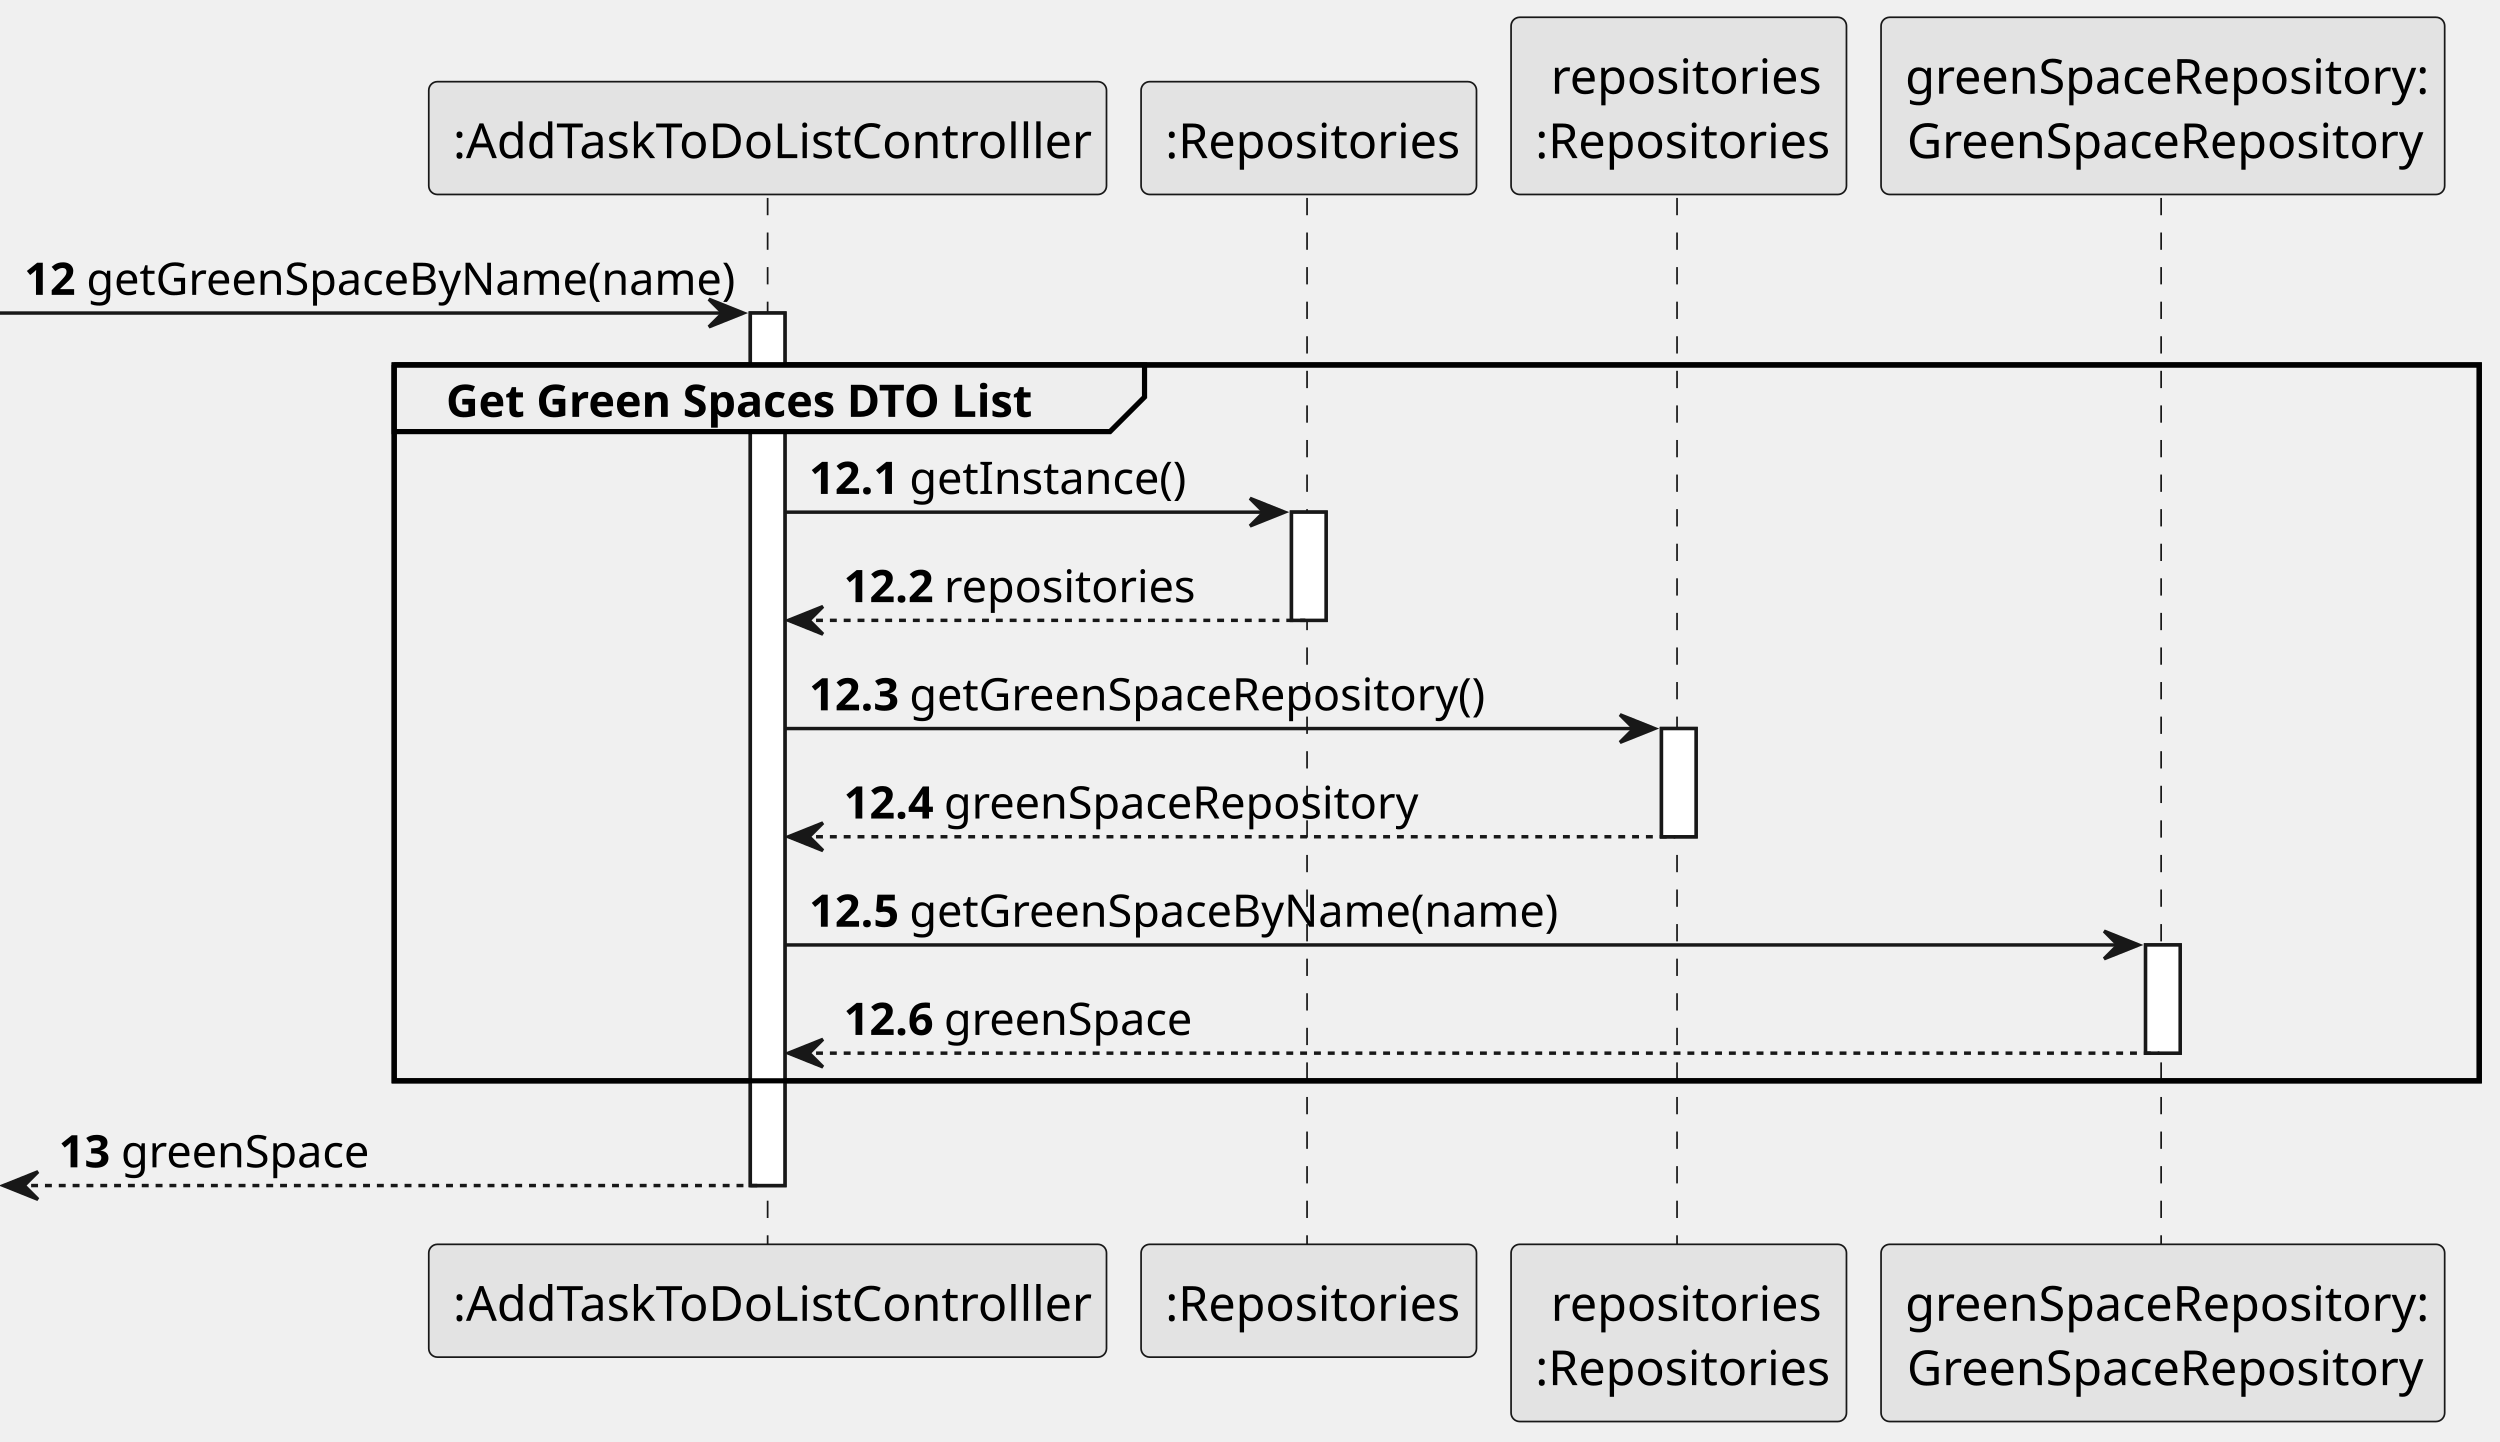
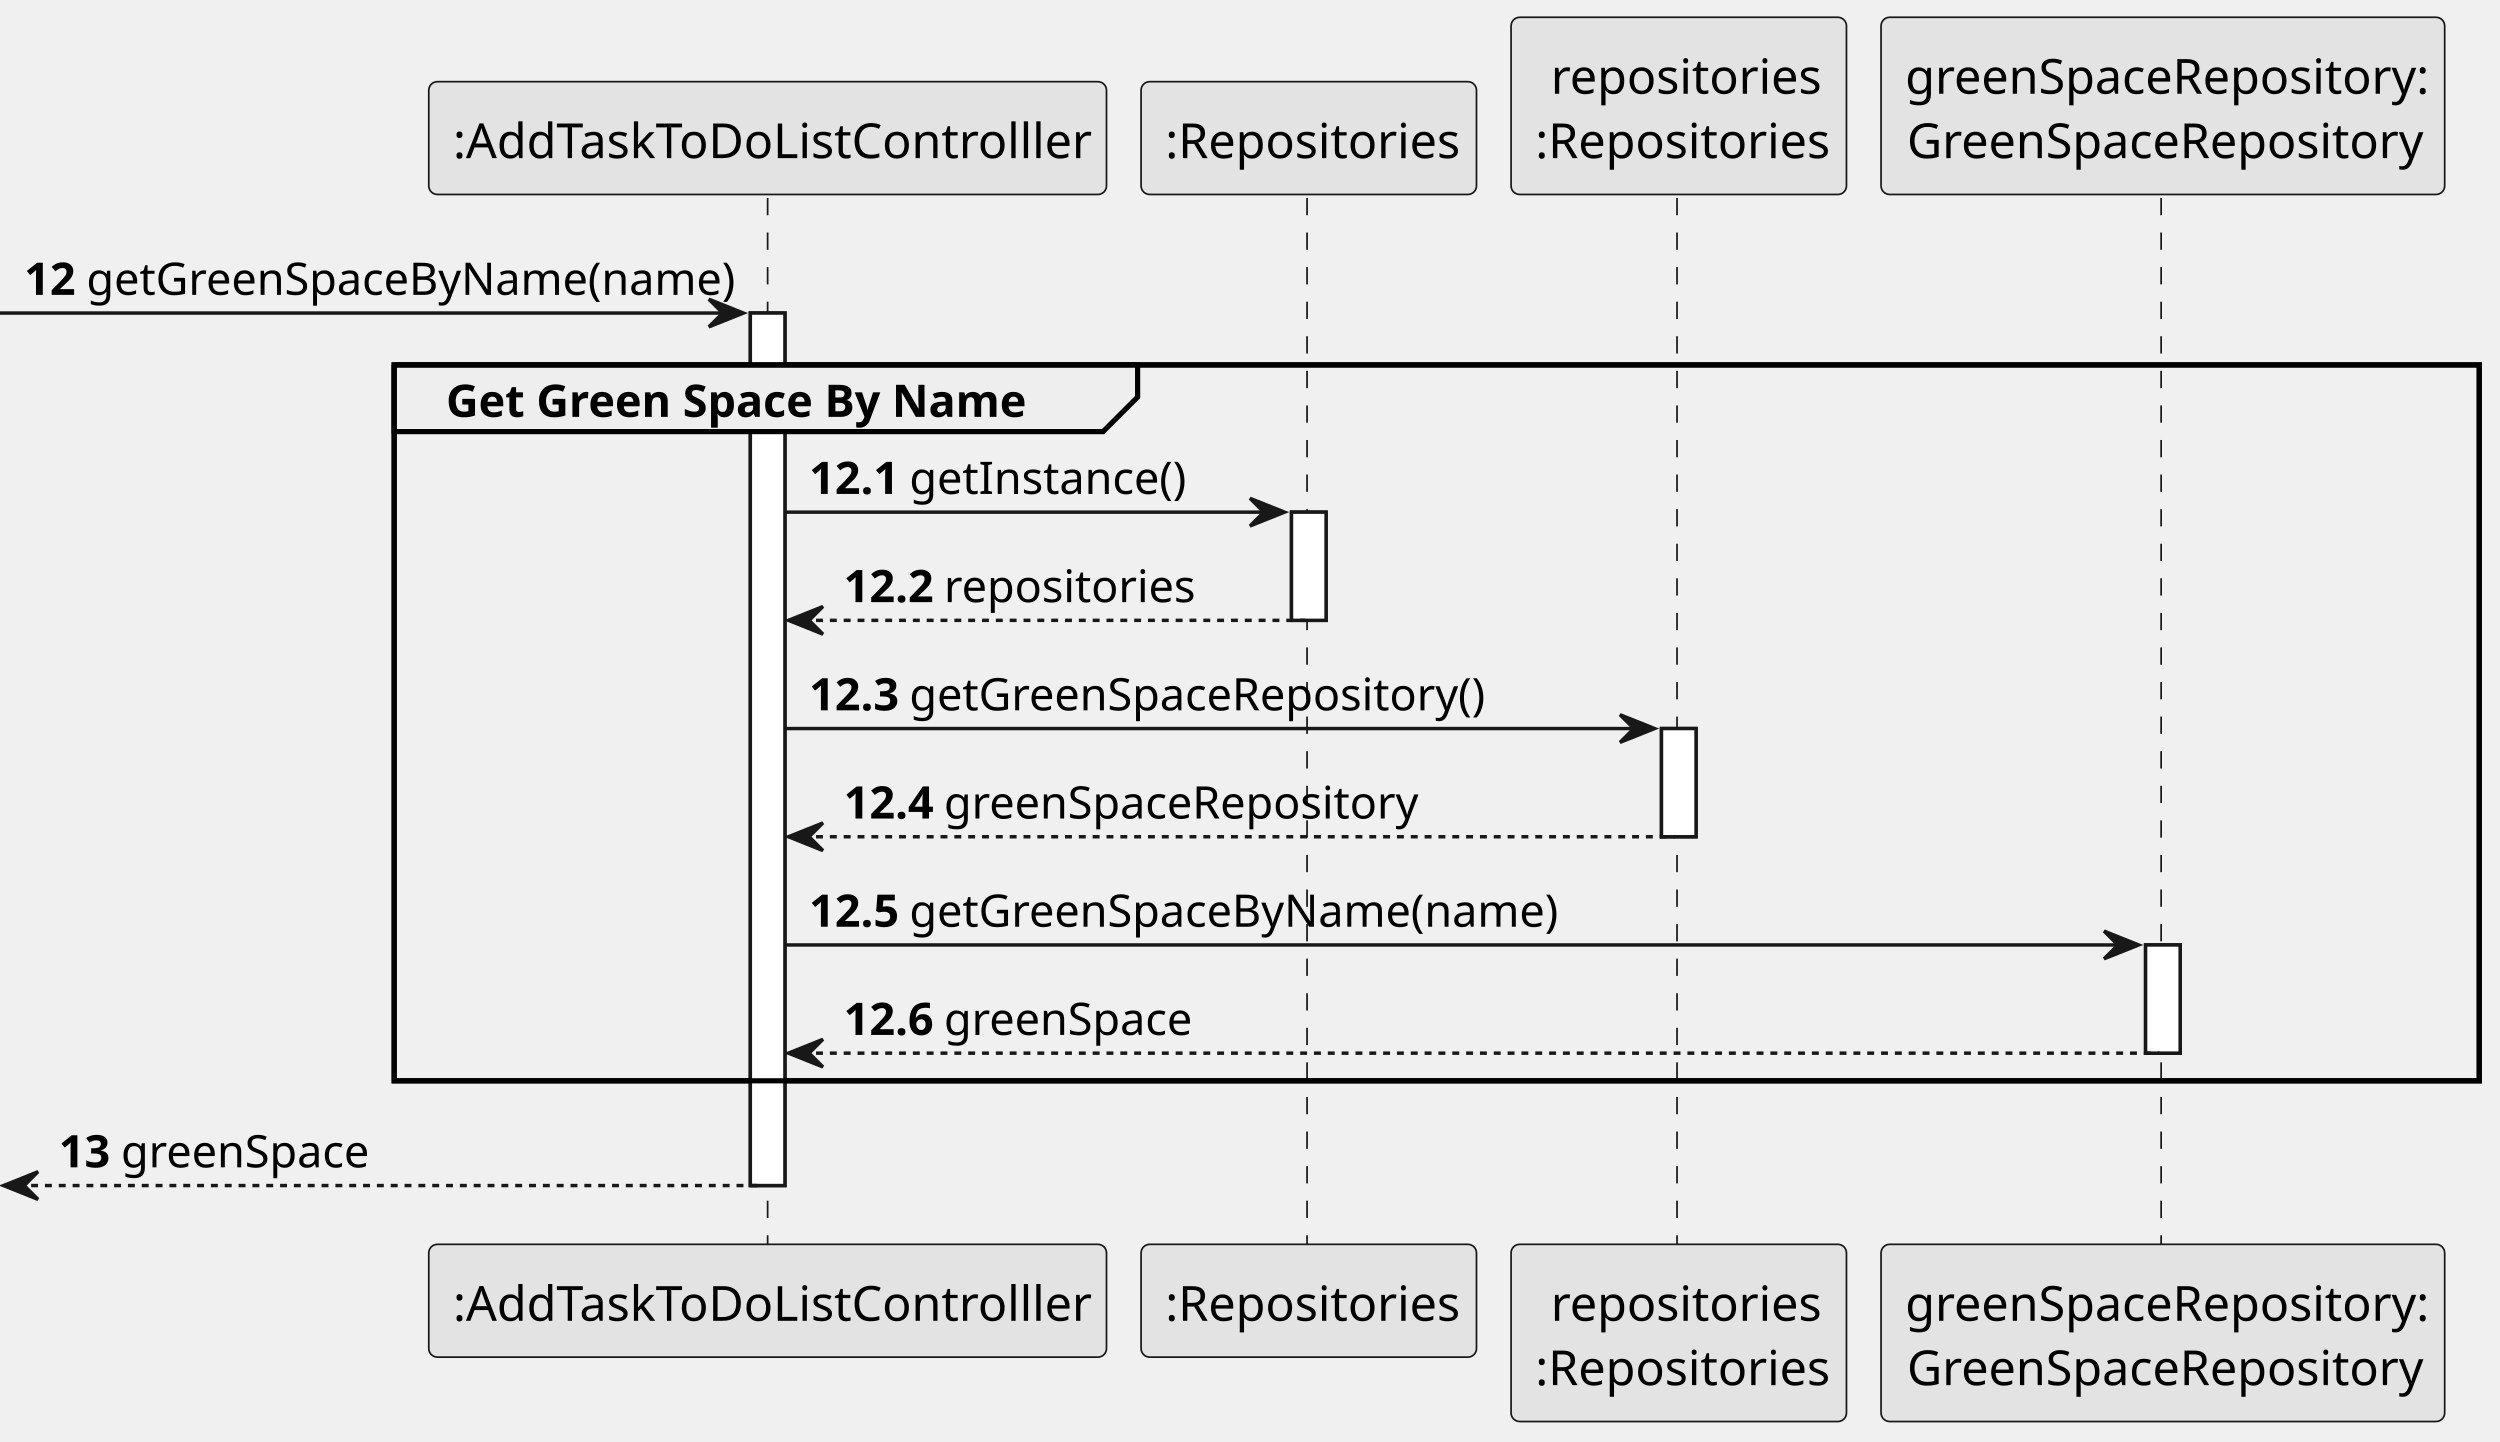
<svg xmlns="http://www.w3.org/2000/svg" contentStyleType="text/css" height="417px" preserveAspectRatio="none" style="width:723px;height:417px;background:#FFFFFF;" version="1.1" viewBox="0 0 723 417" width="723px" zoomAndPan="magnify">
  <defs />
  <g>
    <rect fill="#FFFFFF" height="252.328" style="stroke:#181818;stroke-width:1.0;" width="10" x="217" y="90.533" />
    <rect fill="#FFFFFF" height="31.291" style="stroke:#181818;stroke-width:1.0;" width="10" x="373.5" y="148.115" />
    <rect fill="#FFFFFF" height="31.291" style="stroke:#181818;stroke-width:1.0;" width="10" x="480.5" y="210.697" />
    <rect fill="#FFFFFF" height="31.291" style="stroke:#181818;stroke-width:1.0;" width="10" x="620.5" y="273.279" />
    <rect fill="none" height="207.037" style="stroke:#000000;stroke-width:1.5;" width="603" x="114" y="105.533" />
    <line style="stroke:#181818;stroke-width:0.5;stroke-dasharray:5.0,5.0;" x1="222" x2="222" y1="57.242" y2="360.861" />
    <line style="stroke:#181818;stroke-width:0.5;stroke-dasharray:5.0,5.0;" x1="378" x2="378" y1="57.242" y2="360.861" />
    <line style="stroke:#181818;stroke-width:0.5;stroke-dasharray:5.0,5.0;" x1="485" x2="485" y1="57.242" y2="360.861" />
    <line style="stroke:#181818;stroke-width:0.5;stroke-dasharray:5.0,5.0;" x1="625" x2="625" y1="57.242" y2="360.861" />
    <rect fill="#E3E3E3" height="32.621" rx="2.5" ry="2.5" style="stroke:#181818;stroke-width:0.5;" width="196" x="124" y="23.621" />
    <text fill="#000000" font-family="sans-serif" font-size="14" lengthAdjust="spacing" textLength="182" x="131" y="45.728">:AddTaskToDoListControlller</text>
    <rect fill="#E3E3E3" height="32.621" rx="2.5" ry="2.5" style="stroke:#181818;stroke-width:0.5;" width="196" x="124" y="359.861" />
    <text fill="#000000" font-family="sans-serif" font-size="14" lengthAdjust="spacing" textLength="182" x="131" y="381.969">:AddTaskToDoListControlller</text>
    <rect fill="#E3E3E3" height="32.621" rx="2.5" ry="2.5" style="stroke:#181818;stroke-width:0.5;" width="97" x="330" y="23.621" />
    <text fill="#000000" font-family="sans-serif" font-size="14" lengthAdjust="spacing" textLength="83" x="337" y="45.728">:Repositories</text>
    <rect fill="#E3E3E3" height="32.621" rx="2.5" ry="2.5" style="stroke:#181818;stroke-width:0.5;" width="97" x="330" y="359.861" />
    <text fill="#000000" font-family="sans-serif" font-size="14" lengthAdjust="spacing" textLength="83" x="337" y="381.969">:Repositories</text>
    <rect fill="#E3E3E3" height="51.242" rx="2.5" ry="2.5" style="stroke:#181818;stroke-width:0.5;" width="97" x="437" y="5" />
    <text fill="#000000" font-family="sans-serif" font-size="14" lengthAdjust="spacing" textLength="74" x="448.5" y="27.107">repositories</text>
    <text fill="#000000" font-family="sans-serif" font-size="14" lengthAdjust="spacing" textLength="83" x="444" y="45.728">:Repositories</text>
    <rect fill="#E3E3E3" height="51.242" rx="2.5" ry="2.5" style="stroke:#181818;stroke-width:0.5;" width="97" x="437" y="359.861" />
    <text fill="#000000" font-family="sans-serif" font-size="14" lengthAdjust="spacing" textLength="74" x="448.5" y="381.969">repositories</text>
    <text fill="#000000" font-family="sans-serif" font-size="14" lengthAdjust="spacing" textLength="83" x="444" y="400.59">:Repositories</text>
    <rect fill="#E3E3E3" height="51.242" rx="2.5" ry="2.5" style="stroke:#181818;stroke-width:0.5;" width="163" x="544" y="5" />
    <text fill="#000000" font-family="sans-serif" font-size="14" lengthAdjust="spacing" textLength="149" x="551" y="27.107">greenSpaceRepository:</text>
    <text fill="#000000" font-family="sans-serif" font-size="14" lengthAdjust="spacing" textLength="148" x="551.5" y="45.728">GreenSpaceRepository</text>
    <rect fill="#E3E3E3" height="51.242" rx="2.5" ry="2.5" style="stroke:#181818;stroke-width:0.5;" width="163" x="544" y="359.861" />
    <text fill="#000000" font-family="sans-serif" font-size="14" lengthAdjust="spacing" textLength="149" x="551" y="381.969">greenSpaceRepository:</text>
    <text fill="#000000" font-family="sans-serif" font-size="14" lengthAdjust="spacing" textLength="148" x="551.5" y="400.59">GreenSpaceRepository</text>
    <rect fill="#FFFFFF" height="252.328" style="stroke:#181818;stroke-width:1.0;" width="10" x="217" y="90.533" />
    <rect fill="#FFFFFF" height="31.291" style="stroke:#181818;stroke-width:1.0;" width="10" x="373.5" y="148.115" />
    <rect fill="#FFFFFF" height="31.291" style="stroke:#181818;stroke-width:1.0;" width="10" x="480.5" y="210.697" />
    <rect fill="#FFFFFF" height="31.291" style="stroke:#181818;stroke-width:1.0;" width="10" x="620.5" y="273.279" />
    <polygon fill="#181818" points="205,86.533,215,90.533,205,94.533,209,90.533" style="stroke:#181818;stroke-width:1.0;" />
    <line style="stroke:#181818;stroke-width:1.0;" x1="0" x2="211" y1="90.533" y2="90.533" />
    <text fill="#000000" font-family="sans-serif" font-size="13" font-weight="bold" lengthAdjust="spacing" textLength="14" x="7" y="85.27">12</text>
    <text fill="#000000" font-family="sans-serif" font-size="13" lengthAdjust="spacing" textLength="180" x="25" y="85.27">getGreenSpaceByName(name)</text>
-     <path d="M114,105.533 L331,105.533 L331,114.824 L321,124.824 L114,124.824 L114,105.533 " fill="#EEEEEE" style="stroke:#000000;stroke-width:1.5;" />
+     <path d="M114,105.533 L329,105.533 L329,114.824 L319,124.824 L114,124.824 L114,105.533 " fill="#EEEEEE" style="stroke:#000000;stroke-width:1.5;" />
    <rect fill="none" height="207.037" style="stroke:#000000;stroke-width:1.5;" width="603" x="114" y="105.533" />
-     <text fill="#000000" font-family="sans-serif" font-size="13" font-weight="bold" lengthAdjust="spacing" textLength="172" x="129" y="120.561">Get Green Spaces DTO List</text>
+     <text fill="#000000" font-family="sans-serif" font-size="13" font-weight="bold" lengthAdjust="spacing" textLength="170" x="129" y="120.561">Get Green Space By Name</text>
    <polygon fill="#181818" points="361.5,144.115,371.5,148.115,361.5,152.115,365.5,148.115" style="stroke:#181818;stroke-width:1.0;" />
    <line style="stroke:#181818;stroke-width:1.0;" x1="227" x2="367.5" y1="148.115" y2="148.115" />
    <text fill="#000000" font-family="sans-serif" font-size="13" font-weight="bold" lengthAdjust="spacing" textLength="25" x="234" y="142.852">12.1</text>
    <text fill="#000000" font-family="sans-serif" font-size="13" lengthAdjust="spacing" textLength="75" x="263" y="142.852">getInstance()</text>
    <polygon fill="#181818" points="238,175.406,228,179.406,238,183.406,234,179.406" style="stroke:#181818;stroke-width:1.0;" />
    <line style="stroke:#181818;stroke-width:1.0;stroke-dasharray:2.0,2.0;" x1="232" x2="377.5" y1="179.406" y2="179.406" />
    <text fill="#000000" font-family="sans-serif" font-size="13" font-weight="bold" lengthAdjust="spacing" textLength="25" x="244" y="174.144">12.2</text>
    <text fill="#000000" font-family="sans-serif" font-size="13" lengthAdjust="spacing" textLength="67" x="273" y="174.144">repositories</text>
    <polygon fill="#181818" points="468.5,206.697,478.5,210.697,468.5,214.697,472.5,210.697" style="stroke:#181818;stroke-width:1.0;" />
    <line style="stroke:#181818;stroke-width:1.0;" x1="227" x2="474.5" y1="210.697" y2="210.697" />
    <text fill="#000000" font-family="sans-serif" font-size="13" font-weight="bold" lengthAdjust="spacing" textLength="25" x="234" y="205.435">12.3</text>
    <text fill="#000000" font-family="sans-serif" font-size="13" lengthAdjust="spacing" textLength="160" x="263" y="205.435">getGreenSpaceRepository()</text>
    <polygon fill="#181818" points="238,237.988,228,241.988,238,245.988,234,241.988" style="stroke:#181818;stroke-width:1.0;" />
    <line style="stroke:#181818;stroke-width:1.0;stroke-dasharray:2.0,2.0;" x1="232" x2="484.5" y1="241.988" y2="241.988" />
    <text fill="#000000" font-family="sans-serif" font-size="13" font-weight="bold" lengthAdjust="spacing" textLength="25" x="244" y="236.726">12.4</text>
    <text fill="#000000" font-family="sans-serif" font-size="13" lengthAdjust="spacing" textLength="131" x="273" y="236.726">greenSpaceRepository</text>
    <polygon fill="#181818" points="608.5,269.279,618.5,273.279,608.5,277.279,612.5,273.279" style="stroke:#181818;stroke-width:1.0;" />
    <line style="stroke:#181818;stroke-width:1.0;" x1="227" x2="614.5" y1="273.279" y2="273.279" />
    <text fill="#000000" font-family="sans-serif" font-size="13" font-weight="bold" lengthAdjust="spacing" textLength="25" x="234" y="268.017">12.5</text>
    <text fill="#000000" font-family="sans-serif" font-size="13" lengthAdjust="spacing" textLength="180" x="263" y="268.017">getGreenSpaceByName(name)</text>
    <polygon fill="#181818" points="238,300.57,228,304.57,238,308.57,234,304.57" style="stroke:#181818;stroke-width:1.0;" />
    <line style="stroke:#181818;stroke-width:1.0;stroke-dasharray:2.0,2.0;" x1="232" x2="624.5" y1="304.57" y2="304.57" />
    <text fill="#000000" font-family="sans-serif" font-size="13" font-weight="bold" lengthAdjust="spacing" textLength="25" x="244" y="299.308">12.6</text>
    <text fill="#000000" font-family="sans-serif" font-size="13" lengthAdjust="spacing" textLength="69" x="273" y="299.308">greenSpace</text>
    <polygon fill="#181818" points="11,338.861,1,342.861,11,346.861,7,342.861" style="stroke:#181818;stroke-width:1.0;" />
    <line style="stroke:#181818;stroke-width:1.0;stroke-dasharray:2.0,2.0;" x1="5" x2="221" y1="342.861" y2="342.861" />
    <text fill="#000000" font-family="sans-serif" font-size="13" font-weight="bold" lengthAdjust="spacing" textLength="14" x="17" y="337.599">13</text>
    <text fill="#000000" font-family="sans-serif" font-size="13" lengthAdjust="spacing" textLength="69" x="35" y="337.599">greenSpace</text>
  </g>
</svg>
